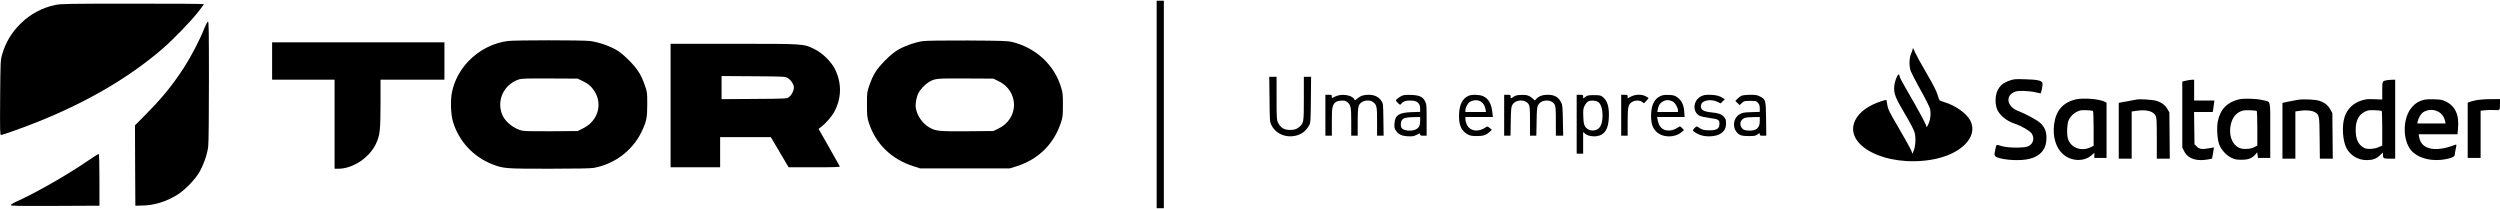
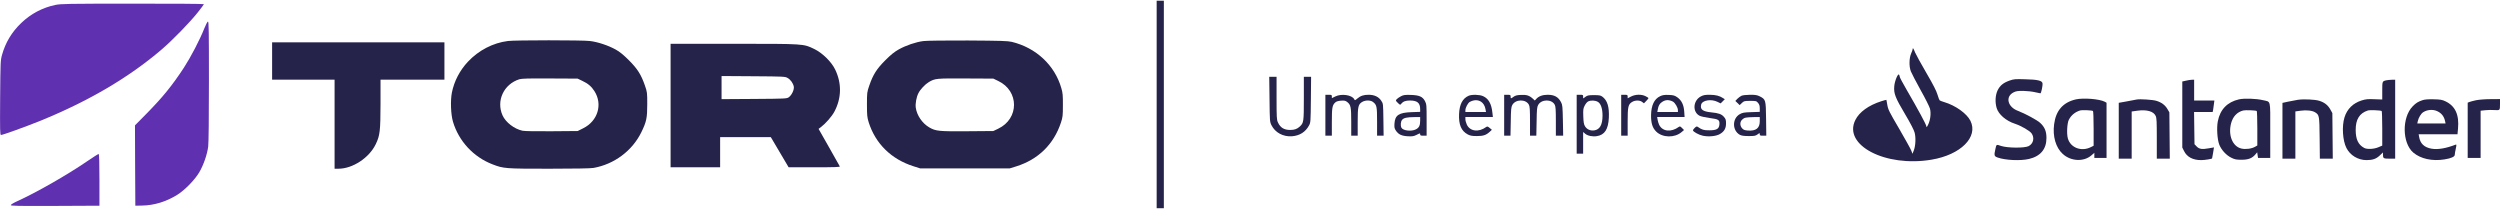
- <svg xmlns="http://www.w3.org/2000/svg" version="1.0" width="3482pt" height="290pt" viewBox="0 0 3482 290" preserveAspectRatio="xMidYMid meet">
-   <g transform="translate(0,290) scale(0.1,-0.1)" fill="#000000" stroke="none">
-     <path d="M16110 1445 l0 -1445 50 0 50 0 0 1445 0 1445 -50 0 -50 0 0 -1445z" />
-     <path d="M770 2831 c-180 -38 -340 -123 -474 -251 -132 -126 -220 -273 -268 -445 -21 -77 -22 -101 -26 -597 -3 -461 -2 -518 12 -518 25 0 346 116 541 195 676 274 1237 604 1691 991 155 132 396 380 507 519 48 60 87 113 87 117 0 5 -447 8 -992 7 -915 0 -1000 -2 -1078 -18z" />
-     <path d="M2845 2503 c-61 -156 -188 -399 -285 -548 -166 -252 -291 -406 -522 -641 l-158 -160 2 -560 3 -559 96 2 c166 3 332 53 487 149 103 64 243 206 306 312 60 101 112 250 126 362 6 53 10 397 10 912 0 683 -2 828 -13 828 -8 0 -30 -42 -52 -97z" />
-     <path d="M7075 2329 c-209 -26 -409 -130 -558 -289 -114 -122 -191 -270 -223 -429 -22 -112 -15 -305 15 -406 80 -270 285 -492 551 -594 153 -59 176 -61 788 -61 346 0 581 4 618 11 288 51 538 237 665 494 73 149 84 200 84 395 0 161 -1 168 -33 260 -53 152 -103 231 -222 350 -75 75 -127 118 -183 149 -104 58 -251 107 -362 120 -108 13 -1037 13 -1140 0z m1035 -555 c79 -37 128 -78 169 -143 118 -184 48 -417 -157 -518 l-76 -38 -359 -3 c-228 -2 -377 1 -409 7 -116 25 -235 117 -279 215 -90 203 17 433 234 502 33 10 128 13 427 11 l385 -2 65 -31z" />
-     <path d="M12861 2328 c-105 -13 -241 -60 -341 -115 -64 -36 -111 -74 -190 -153 -119 -119 -170 -199 -222 -350 -32 -93 -33 -99 -33 -265 0 -151 3 -178 23 -245 95 -302 317 -519 629 -617 l88 -28 625 0 625 0 90 28 c306 96 521 307 621 607 26 79 28 97 28 245 1 137 -2 171 -22 238 -92 320 -352 562 -690 644 -57 13 -149 16 -612 19 -308 1 -577 -2 -619 -8z m1041 -555 c295 -139 295 -527 0 -666 l-67 -32 -363 -3 c-395 -3 -439 1 -530 54 -97 57 -172 167 -187 274 -8 57 9 148 37 203 27 53 93 123 145 154 88 51 100 52 513 50 l385 -2 67 -32z" />
-     <path d="M3790 2050 l0 -260 435 0 435 0 0 -620 0 -620 53 0 c199 0 430 152 521 343 58 120 65 183 66 565 l0 332 445 0 445 0 0 260 0 260 -1200 0 -1200 0 0 -260z" />
-     <path d="M9340 1430 l0 -860 345 0 345 0 0 210 0 210 353 0 353 0 124 -210 124 -210 359 0 c283 0 358 3 354 12 -3 7 -71 128 -151 268 l-145 255 32 24 c69 53 154 150 190 219 98 187 102 390 10 582 -53 110 -177 232 -293 288 -153 73 -131 72 -1120 72 l-880 0 0 -860z m1630 384 c42 -24 77 -74 86 -120 8 -42 -28 -118 -69 -148 -28 -20 -43 -21 -483 -24 l-454 -3 0 161 0 161 443 -3 c425 -3 443 -4 477 -24z" />
-     <path d="M26640 2218 c0 -9 -10 -37 -22 -64 -28 -64 -30 -179 -4 -247 10 -26 71 -144 136 -261 66 -117 124 -234 131 -260 16 -64 6 -154 -24 -218 -19 -40 -26 -47 -26 -29 -1 24 -114 233 -278 515 -51 88 -93 167 -93 175 0 9 -5 23 -10 31 -15 23 -62 -90 -67 -164 -8 -98 15 -158 149 -383 78 -131 125 -223 135 -260 19 -71 13 -189 -13 -252 l-17 -43 -17 45 c-9 24 -86 161 -169 305 -137 233 -154 267 -164 329 -6 37 -12 70 -13 72 -2 2 -33 -7 -71 -19 -176 -56 -307 -150 -362 -262 -175 -350 420 -660 1061 -552 407 68 655 316 542 542 -50 100 -206 212 -359 258 -33 10 -64 21 -69 26 -5 4 -19 40 -31 81 -15 52 -59 137 -155 302 -74 127 -144 254 -156 283 -23 58 -34 73 -34 50z" />
-     <path d="M17682 1518 c3 -304 4 -314 26 -360 52 -105 164 -165 287 -156 109 9 189 60 238 152 21 39 22 53 25 359 l3 317 -50 0 -51 0 0 -300 c0 -327 -2 -341 -56 -392 -38 -35 -74 -48 -134 -48 -86 0 -137 32 -171 105 -17 36 -19 70 -19 338 l0 297 -51 0 -51 0 4 -312z" />
-     <path d="M27990 1778 c-88 -31 -134 -69 -167 -136 -32 -66 -38 -163 -14 -245 26 -90 130 -180 256 -221 86 -28 208 -99 232 -135 43 -64 23 -144 -44 -177 -57 -28 -292 -26 -381 3 -69 23 -65 26 -81 -47 -19 -84 -16 -97 32 -114 105 -38 319 -48 437 -20 161 38 244 138 243 294 0 92 -25 151 -88 209 -42 39 -210 129 -309 167 -143 53 -179 195 -64 256 37 19 57 22 138 22 52 -1 126 -9 163 -18 38 -9 72 -16 76 -16 11 0 34 110 29 140 -5 37 -68 52 -243 56 -137 4 -156 3 -215 -18z" />
-     <path d="M30445 1776 l-50 -11 0 -460 0 -460 24 -48 c41 -84 123 -127 238 -127 50 0 151 16 153 24 3 8 27 151 26 153 0 0 -34 -5 -75 -13 -91 -17 -131 -11 -168 28 l-28 29 -3 225 -3 224 130 0 129 0 6 28 c3 15 8 51 11 80 l7 52 -141 0 -141 0 0 145 0 145 -32 -1 c-18 0 -55 -6 -83 -13z" />
-     <path d="M33234 1781 c-54 -13 -54 -14 -54 -145 l0 -122 -109 4 c-92 4 -120 1 -178 -17 -119 -37 -203 -119 -239 -236 -38 -122 -26 -323 27 -426 52 -103 162 -169 281 -169 85 0 135 18 185 66 l43 41 0 -28 c0 -55 6 -59 91 -59 l79 0 0 550 0 550 -47 -1 c-27 -1 -62 -4 -79 -8z m-62 -427 c4 -3 8 -112 8 -243 l0 -239 -52 -22 c-60 -27 -158 -32 -198 -11 -84 44 -120 120 -120 252 0 147 53 232 169 270 26 9 177 3 193 -7z" />
-     <path d="M18460 1295 l0 -285 45 0 45 0 0 190 c0 202 6 236 49 274 14 13 41 21 79 24 48 3 62 0 86 -19 50 -39 56 -70 56 -279 l0 -190 45 0 45 0 0 190 c0 214 7 246 62 280 45 27 117 27 152 -1 52 -41 56 -62 56 -274 l0 -195 46 0 45 0 -3 223 c-3 223 -3 224 -30 264 -36 55 -96 83 -176 83 -70 0 -112 -14 -159 -54 -31 -26 -32 -26 -42 -7 -32 59 -179 80 -264 37 l-47 -23 0 23 c0 22 -4 24 -45 24 l-45 0 0 -285z" />
-     <path d="M19514 1560 c-23 -12 -50 -30 -60 -41 -17 -19 -17 -21 15 -52 28 -28 34 -30 44 -17 28 37 62 50 125 50 102 0 142 -34 142 -119 l0 -39 -118 -4 c-179 -6 -233 -42 -240 -161 -3 -52 0 -67 20 -96 36 -54 79 -74 167 -79 66 -3 82 0 124 21 44 23 47 23 47 6 0 -16 8 -19 45 -19 l45 0 0 218 c0 206 -1 220 -22 262 -33 64 -79 84 -198 88 -80 2 -101 0 -136 -18z m266 -342 c0 -67 -16 -98 -60 -120 -62 -32 -178 -18 -200 22 -16 29 -12 86 8 110 22 28 66 38 170 39 l82 1 0 -52z" />
-     <path d="M20455 1566 c-84 -37 -127 -118 -133 -252 -7 -151 30 -238 122 -287 33 -17 58 -22 126 -22 91 0 129 13 182 62 l27 25 -31 26 c-25 21 -33 23 -47 14 -104 -77 -224 -63 -270 30 -11 24 -21 59 -21 76 l0 32 191 0 192 0 -7 61 c-13 124 -53 195 -130 230 -49 22 -156 25 -201 5z m172 -82 c32 -20 55 -58 63 -104 l7 -40 -143 0 -144 0 0 25 c0 36 36 102 62 116 57 30 110 31 155 3z" />
-     <path d="M20950 1295 l0 -285 44 0 44 0 4 198 c2 165 6 202 21 229 45 83 190 85 232 3 12 -23 15 -70 15 -230 l0 -200 44 0 44 0 4 198 c2 165 6 202 21 229 45 83 190 85 232 3 12 -23 15 -70 15 -230 l0 -200 51 0 51 0 -4 213 c-4 191 -6 216 -25 252 -39 75 -93 105 -188 105 -70 0 -124 -20 -159 -59 l-19 -21 -26 24 c-50 46 -88 58 -167 54 -56 -2 -80 -9 -103 -26 -38 -28 -41 -28 -41 3 0 23 -4 25 -45 25 l-45 0 0 -285z" />
-     <path d="M21960 1170 l0 -410 45 0 45 0 0 151 0 151 30 -26 c34 -28 101 -42 162 -32 108 17 158 95 166 255 7 154 -20 242 -91 295 -24 18 -43 21 -115 21 -75 0 -92 -3 -119 -23 l-33 -23 0 25 c0 24 -3 26 -45 26 l-45 0 0 -410z m297 310 c40 -24 63 -94 63 -189 0 -129 -37 -195 -115 -207 -54 -8 -104 14 -130 59 -15 25 -20 55 -23 137 -3 94 -1 110 20 150 13 25 34 51 48 57 37 19 101 16 137 -7z" />
-     <path d="M22580 1295 l0 -285 45 0 45 0 0 190 c0 214 7 246 62 280 43 26 107 26 140 0 l25 -19 31 32 c18 18 32 36 32 40 0 4 -18 16 -40 27 -57 29 -143 27 -204 -5 l-46 -24 0 24 c0 23 -4 25 -45 25 l-45 0 0 -285z" />
-     <path d="M23124 1561 c-84 -39 -126 -128 -128 -266 -1 -112 20 -177 72 -228 88 -86 255 -90 353 -7 l34 29 -28 28 c-23 24 -30 26 -45 15 -106 -77 -226 -65 -273 29 -9 19 -19 51 -22 72 l-6 37 191 0 191 0 -5 75 c-6 94 -37 158 -97 200 -37 26 -53 30 -119 33 -59 2 -86 -2 -118 -17z m176 -76 c30 -16 70 -83 70 -119 l0 -26 -144 0 -143 0 7 38 c9 50 24 77 57 100 48 34 96 36 153 7z" />
-     <path d="M23689 1557 c-109 -58 -119 -216 -18 -269 19 -10 84 -24 144 -32 123 -16 138 -26 133 -90 -5 -61 -39 -81 -141 -81 -80 0 -101 7 -159 47 -14 10 -22 8 -43 -12 -14 -13 -25 -28 -25 -35 0 -19 81 -64 139 -76 80 -16 179 -7 232 22 63 35 89 79 89 150 0 50 -4 63 -30 92 -33 38 -74 52 -175 62 -121 12 -158 41 -141 109 15 60 140 81 228 37 l43 -21 29 29 29 29 -27 17 c-47 31 -100 44 -182 45 -66 0 -89 -4 -125 -23z" />
-     <path d="M24255 1566 c-16 -8 -42 -27 -58 -43 l-27 -29 30 -29 30 -29 31 30 c29 27 35 29 116 29 80 0 86 -1 109 -28 18 -21 24 -40 24 -76 l0 -49 -118 -4 c-100 -3 -123 -7 -160 -28 -108 -61 -107 -228 1 -288 24 -12 56 -17 124 -17 79 0 95 3 122 23 30 22 31 22 31 2 0 -17 6 -20 46 -20 l45 0 -3 234 c-3 267 -5 271 -88 314 -37 18 -60 22 -135 22 -53 -1 -102 -6 -120 -14z m255 -355 c0 -97 -53 -138 -168 -129 -45 4 -60 10 -79 32 -32 38 -31 90 3 121 30 28 49 31 162 34 l82 1 0 -59z" />
-     <path d="M28914 1516 c-179 -41 -279 -154 -304 -345 -23 -171 23 -327 121 -416 113 -102 290 -111 397 -20 l42 37 0 -36 0 -36 85 0 85 0 0 385 0 384 -27 15 c-75 38 -296 55 -399 32z m237 -162 c5 -3 9 -111 9 -244 l0 -240 -38 -19 c-132 -67 -285 -9 -321 122 -18 64 -10 211 13 257 33 65 85 108 156 131 26 9 165 4 181 -7z" />
-     <path d="M31184 1516 c-162 -37 -262 -141 -294 -304 -18 -90 -8 -252 19 -324 29 -75 97 -150 169 -185 49 -24 69 -28 142 -28 95 0 147 20 193 74 l25 30 6 -40 6 -39 85 0 85 0 0 385 c0 439 11 393 -102 420 -93 22 -260 28 -334 11z m248 -162 c4 -3 8 -112 8 -242 l0 -238 -29 -17 c-49 -29 -135 -40 -193 -26 -123 29 -186 184 -144 349 25 96 83 159 169 181 31 8 173 3 189 -7z" />
-     <path d="M29760 1514 c-14 -3 -76 -14 -137 -26 l-113 -20 0 -389 0 -389 90 0 90 0 0 328 0 329 78 11 c132 18 226 -8 256 -72 14 -29 16 -76 16 -315 l0 -281 91 0 90 0 -3 323 -3 322 -28 48 c-32 54 -83 92 -154 113 -48 15 -227 27 -273 18z" />
-     <path d="M32005 1510 c-33 -5 -95 -17 -137 -26 l-78 -17 0 -388 0 -389 90 0 90 0 0 329 0 329 73 10 c80 12 165 2 203 -23 57 -37 59 -45 62 -357 l3 -288 90 0 90 0 -3 318 -3 317 -29 52 c-33 59 -82 97 -153 119 -60 19 -218 26 -298 14z" />
-     <path d="M33745 1506 c-63 -20 -97 -41 -142 -88 -151 -156 -146 -510 9 -643 103 -87 264 -123 436 -95 92 15 142 37 142 64 0 11 6 49 14 84 12 57 11 62 -3 57 -134 -52 -248 -71 -334 -56 -103 18 -159 72 -174 167 l-6 34 271 0 270 0 7 76 c19 195 -38 318 -175 383 -47 22 -70 26 -165 28 -69 2 -125 -2 -150 -11z m193 -151 c64 -27 102 -73 117 -142 l7 -33 -197 0 -197 0 7 33 c10 46 45 105 74 123 54 36 130 43 189 19z" />
-     <path d="M34487 1504 c-37 -8 -79 -19 -92 -24 l-25 -10 0 -385 0 -385 90 0 90 0 0 329 0 329 66 7 c36 4 95 5 129 2 75 -5 75 -5 75 89 l0 64 -132 -1 c-75 0 -162 -7 -201 -15z" />
-     <path d="M1205 648 c-272 -186 -696 -428 -962 -549 -51 -23 -93 -48 -93 -56 0 -11 101 -13 618 -11 l617 3 0 359 c0 231 -4 360 -10 362 -5 1 -82 -47 -170 -108z" />
+ <svg xmlns="http://www.w3.org/2000/svg" version="1.1" id="Camada_1" x="0px" y="0px" viewBox="0 0 3482 290" style="enable-background:new 0 0 3482 290;" xml:space="preserve">
+   <style type="text/css">
+ 	.st0{fill:#252349;}
+ 	.st1{fill:#5F30AF;}
+ </style>
+   <g transform="translate(0,290) scale(0.1,-0.1)">
+     <path class="st0" d="M16110,1445V0h50h50v1445v1445h-50h-50V1445z" />
+     <path class="st1" d="M770,2831c-180-38-340-123-474-251c-132-126-220-273-268-445c-21-77-22-101-26-597c-3-461-2-518,12-518   c25,0,346,116,541,195c676,274,1237,604,1691,991c155,132,396,380,507,519c48,60,87,113,87,117c0,5-447,8-992,7   C933,2849,848,2847,770,2831z" />
+     <path class="st1" d="M2845,2503c-61-156-188-399-285-548c-166-252-291-406-522-641l-158-160l2-560l3-559l96,2c166,3,332,53,487,149   c103,64,243,206,306,312c60,101,112,250,126,362c6,53,10,397,10,912c0,683-2,828-13,828C2889,2600,2867,2558,2845,2503z" />
+     <path class="st0" d="M7075,2329c-209-26-409-130-558-289c-114-122-191-270-223-429c-22-112-15-305,15-406c80-270,285-492,551-594   c153-59,176-61,788-61c346,0,581,4,618,11c288,51,538,237,665,494c73,149,84,200,84,395c0,161-1,168-33,260   c-53,152-103,231-222,350c-75,75-127,118-183,149c-104,58-251,107-362,120C8107,2342,7178,2342,7075,2329z M8110,1774   c79-37,128-78,169-143c118-184,48-417-157-518l-76-38l-359-3c-228-2-377,1-409,7c-116,25-235,117-279,215c-90,203,17,433,234,502   c33,10,128,13,427,11l385-2L8110,1774z" />
+     <path class="st0" d="M12861,2328c-105-13-241-60-341-115c-64-36-111-74-190-153c-119-119-170-199-222-350c-32-93-33-99-33-265   c0-151,3-178,23-245c95-302,317-519,629-617l88-28h625h625l90,28c306,96,521,307,621,607c26,79,28,97,28,245c1,137-2,171-22,238   c-92,320-352,562-690,644c-57,13-149,16-612,19C13172,2337,12903,2334,12861,2328z M13902,1773c295-139,295-527,0-666l-67-32   l-363-3c-395-3-439,1-530,54c-97,57-172,167-187,274c-8,57,9,148,37,203c27,53,93,123,145,154c88,51,100,52,513,50l385-2   L13902,1773z" />
+     <path class="st0" d="M3790,2050v-260h435h435v-620V550h53c199,0,430,152,521,343c58,120,65,183,66,565v332h445h445v260v260H4990   H3790V2050z" />
+     <path class="st0" d="M9340,1430V570h345h345v210v210h353h353l124-210l124-210h359c283,0,358,3,354,12c-3,7-71,128-151,268l-145,255   l32,24c69,53,154,150,190,219c98,187,102,390,10,582c-53,110-177,232-293,288c-153,73-131,72-1120,72h-880V1430z M10970,1814   c42-24,77-74,86-120c8-42-28-118-69-148c-28-20-43-21-483-24l-454-3v161v161l443-3C10918,1835,10936,1834,10970,1814z" />
+     <path class="st0" d="M26640,2218c0-9-10-37-22-64c-28-64-30-179-4-247c10-26,71-144,136-261c66-117,124-234,131-260   c16-64,6-154-24-218c-19-40-26-47-26-29c-1,24-114,233-278,515c-51,88-93,167-93,175c0,9-5,23-10,31c-15,23-62-90-67-164   c-8-98,15-158,149-383c78-131,125-223,135-260c19-71,13-189-13-252l-17-43l-17,45c-9,24-86,161-169,305c-137,233-154,267-164,329   c-6,37-12,70-13,72c-2,2-33-7-71-19c-176-56-307-150-362-262c-175-350,420-660,1061-552c407,68,655,316,542,542   c-50,100-206,212-359,258c-33,10-64,21-69,26c-5,4-19,40-31,81c-15,52-59,137-155,302c-74,127-144,254-156,283   C26651,2226,26640,2241,26640,2218z" />
+     <path class="st0" d="M17682,1518c3-304,4-314,26-360c52-105,164-165,287-156c109,9,189,60,238,152c21,39,22,53,25,359l3,317h-50   h-51v-300c0-327-2-341-56-392c-38-35-74-48-134-48c-86,0-137,32-171,105c-17,36-19,70-19,338v297h-51h-51L17682,1518z" />
+     <path class="st0" d="M27990,1778c-88-31-134-69-167-136c-32-66-38-163-14-245c26-90,130-180,256-221c86-28,208-99,232-135   c43-64,23-144-44-177c-57-28-292-26-381,3c-69,23-65,26-81-47c-19-84-16-97,32-114c105-38,319-48,437-20c161,38,244,138,243,294   c0,92-25,151-88,209c-42,39-210,129-309,167c-143,53-179,195-64,256c37,19,57,22,138,22c52-1,126-9,163-18c38-9,72-16,76-16   c11,0,34,110,29,140c-5,37-68,52-243,56C28068,1800,28049,1799,27990,1778z" />
+     <path class="st0" d="M30445,1776l-50-11v-460V845l24-48c41-84,123-127,238-127c50,0,151,16,153,24c3,8,27,151,26,153   c0,0-34-5-75-13c-91-17-131-11-168,28l-28,29l-3,225l-3,224h130h129l6,28c3,15,8,51,11,80l7,52h-141h-141v145v145l-32-1   C30510,1789,30473,1783,30445,1776z" />
+     <path class="st0" d="M33234,1781c-54-13-54-14-54-145v-122l-109,4c-92,4-120,1-178-17c-119-37-203-119-239-236   c-38-122-26-323,27-426c52-103,162-169,281-169c85,0,135,18,185,66l43,41v-28c0-55,6-59,91-59h79v550v550l-47-1   C33286,1788,33251,1785,33234,1781z M33172,1354c4-3,8-112,8-243V872l-52-22c-60-27-158-32-198-11c-84,44-120,120-120,252   c0,147,53,232,169,270C33005,1370,33156,1364,33172,1354z" />
+     <path class="st0" d="M18460,1295v-285h45h45v190c0,202,6,236,49,274c14,13,41,21,79,24c48,3,62,0,86-19c50-39,56-70,56-279v-190h45   h45v190c0,214,7,246,62,280c45,27,117,27,152-1c52-41,56-62,56-274v-195h46h45l-3,223c-3,223-3,224-30,264c-36,55-96,83-176,83   c-70,0-112-14-159-54c-31-26-32-26-42-7c-32,59-179,80-264,37l-47-23v23c0,22-4,24-45,24h-45V1295z" />
+     <path class="st0" d="M19514,1560c-23-12-50-30-60-41c-17-19-17-21,15-52c28-28,34-30,44-17c28,37,62,50,125,50   c102,0,142-34,142-119v-39l-118-4c-179-6-233-42-240-161c-3-52,0-67,20-96c36-54,79-74,167-79c66-3,82,0,124,21c44,23,47,23,47,6   c0-16,8-19,45-19h45v218c0,206-1,220-22,262c-33,64-79,84-198,88C19570,1580,19549,1578,19514,1560z M19780,1218c0-67-16-98-60-120   c-62-32-178-18-200,22c-16,29-12,86,8,110c22,28,66,38,170,39l82,1V1218z" />
+     <path class="st0" d="M20455,1566c-84-37-127-118-133-252c-7-151,30-238,122-287c33-17,58-22,126-22c91,0,129,13,182,62l27,25   l-31,26c-25,21-33,23-47,14c-104-77-224-63-270,30c-11,24-21,59-21,76v32h191h192l-7,61c-13,124-53,195-130,230   C20607,1583,20500,1586,20455,1566z M20627,1484c32-20,55-58,63-104l7-40h-143h-144v25c0,36,36,102,62,116   C20529,1511,20582,1512,20627,1484z" />
+     <path class="st0" d="M20950,1295v-285h44h44l4,198c2,165,6,202,21,229c45,83,190,85,232,3c12-23,15-70,15-230v-200h44h44l4,198   c2,165,6,202,21,229c45,83,190,85,232,3c12-23,15-70,15-230v-200h51h51l-4,213c-4,191-6,216-25,252c-39,75-93,105-188,105   c-70,0-124-20-159-59l-19-21l-26,24c-50,46-88,58-167,54c-56-2-80-9-103-26c-38-28-41-28-41,3c0,23-4,25-45,25h-45V1295z" />
+     <path class="st0" d="M21960,1170V760h45h45v151v151l30-26c34-28,101-42,162-32c108,17,158,95,166,255c7,154-20,242-91,295   c-24,18-43,21-115,21c-75,0-92-3-119-23l-33-23v25c0,24-3,26-45,26h-45V1170z M22257,1480c40-24,63-94,63-189c0-129-37-195-115-207   c-54-8-104,14-130,59c-15,25-20,55-23,137c-3,94-1,110,20,150c13,25,34,51,48,57C22157,1506,22221,1503,22257,1480z" />
+     <path class="st0" d="M22580,1295v-285h45h45v190c0,214,7,246,62,280c43,26,107,26,140,0l25-19l31,32c18,18,32,36,32,40   s-18,16-40,27c-57,29-143,27-204-5l-46-24v24c0,23-4,25-45,25h-45V1295z" />
+     <path class="st0" d="M23124,1561c-84-39-126-128-128-266c-1-112,20-177,72-228c88-86,255-90,353-7l34,29l-28,28c-23,24-30,26-45,15   c-106-77-226-65-273,29c-9,19-19,51-22,72l-6,37h191h191l-5,75c-6,94-37,158-97,200c-37,26-53,30-119,33   C23183,1580,23156,1576,23124,1561z M23300,1485c30-16,70-83,70-119v-26h-144h-143l7,38c9,50,24,77,57,100   C23195,1512,23243,1514,23300,1485z" />
+     <path class="st0" d="M23689,1557c-109-58-119-216-18-269c19-10,84-24,144-32c123-16,138-26,133-90c-5-61-39-81-141-81   c-80,0-101,7-159,47c-14,10-22,8-43-12c-14-13-25-28-25-35c0-19,81-64,139-76c80-16,179-7,232,22c63,35,89,79,89,150   c0,50-4,63-30,92c-33,38-74,52-175,62c-121,12-158,41-141,109c15,60,140,81,228,37l43-21l29,29l29,29l-27,17c-47,31-100,44-182,45   C23748,1580,23725,1576,23689,1557z" />
+     <path class="st0" d="M24255,1566c-16-8-42-27-58-43l-27-29l30-29l30-29l31,30c29,27,35,29,116,29c80,0,86-1,109-28   c18-21,24-40,24-76v-49l-118-4c-100-3-123-7-160-28c-108-61-107-228,1-288c24-12,56-17,124-17c79,0,95,3,122,23c30,22,31,22,31,2   c0-17,6-20,46-20h45l-3,234c-3,267-5,271-88,314c-37,18-60,22-135,22C24322,1579,24273,1574,24255,1566z M24510,1211   c0-97-53-138-168-129c-45,4-60,10-79,32c-32,38-31,90,3,121c30,28,49,31,162,34l82,1V1211z" />
+     <path class="st0" d="M28914,1516c-179-41-279-154-304-345c-23-171,23-327,121-416c113-102,290-111,397-20l42,37v-36v-36h85h85v385   v384l-27,15C29238,1522,29017,1539,28914,1516z M29151,1354c5-3,9-111,9-244V870l-38-19c-132-67-285-9-321,122   c-18,64-10,211,13,257c33,65,85,108,156,131C28996,1370,29135,1365,29151,1354z" />
+     <path class="st0" d="M31184,1516c-162-37-262-141-294-304c-18-90-8-252,19-324c29-75,97-150,169-185c49-24,69-28,142-28   c95,0,147,20,193,74l25,30l6-40l6-39h85h85v385c0,439,11,393-102,420C31425,1527,31258,1533,31184,1516z M31432,1354   c4-3,8-112,8-242V874l-29-17c-49-29-135-40-193-26c-123,29-186,184-144,349c25,96,83,159,169,181C31274,1369,31416,1364,31432,1354   z" />
+     <path class="st0" d="M29760,1514c-14-3-76-14-137-26l-113-20v-389V690h90h90v328v329l78,11c132,18,226-8,256-72c14-29,16-76,16-315   V690h91h90l-3,323l-3,322l-28,48c-32,54-83,92-154,113C29985,1511,29806,1523,29760,1514z" />
+     <path class="st0" d="M32005,1510c-33-5-95-17-137-26l-78-17v-388V690h90h90v329v329l73,10c80,12,165,2,203-23c57-37,59-45,62-357   l3-288h90h90l-3,318l-3,317l-29,52c-33,59-82,97-153,119C32243,1515,32085,1522,32005,1510z" />
+     <path class="st0" d="M33745,1506c-63-20-97-41-142-88c-151-156-146-510,9-643c103-87,264-123,436-95c92,15,142,37,142,64   c0,11,6,49,14,84c12,57,11,62-3,57c-134-52-248-71-334-56c-103,18-159,72-174,167l-6,34h271h270l7,76c19,195-38,318-175,383   c-47,22-70,26-165,28C33826,1519,33770,1515,33745,1506z M33938,1355c64-27,102-73,117-142l7-33h-197h-197l7,33   c10,46,45,105,74,123C33803,1372,33879,1379,33938,1355z" />
+     <path class="st0" d="M34487,1504c-37-8-79-19-92-24l-25-10v-385V700h90h90v329v329l66,7c36,4,95,5,129,2c75-5,75-5,75,89v64l-132-1   C34613,1519,34526,1512,34487,1504z" />
+     <path class="st1" d="M1205,648C933,462,509,220,243,99c-51-23-93-48-93-56c0-11,101-13,618-11l617,3v359c0,231-4,360-10,362   C1370,757,1293,709,1205,648z" />
  </g>
</svg>
